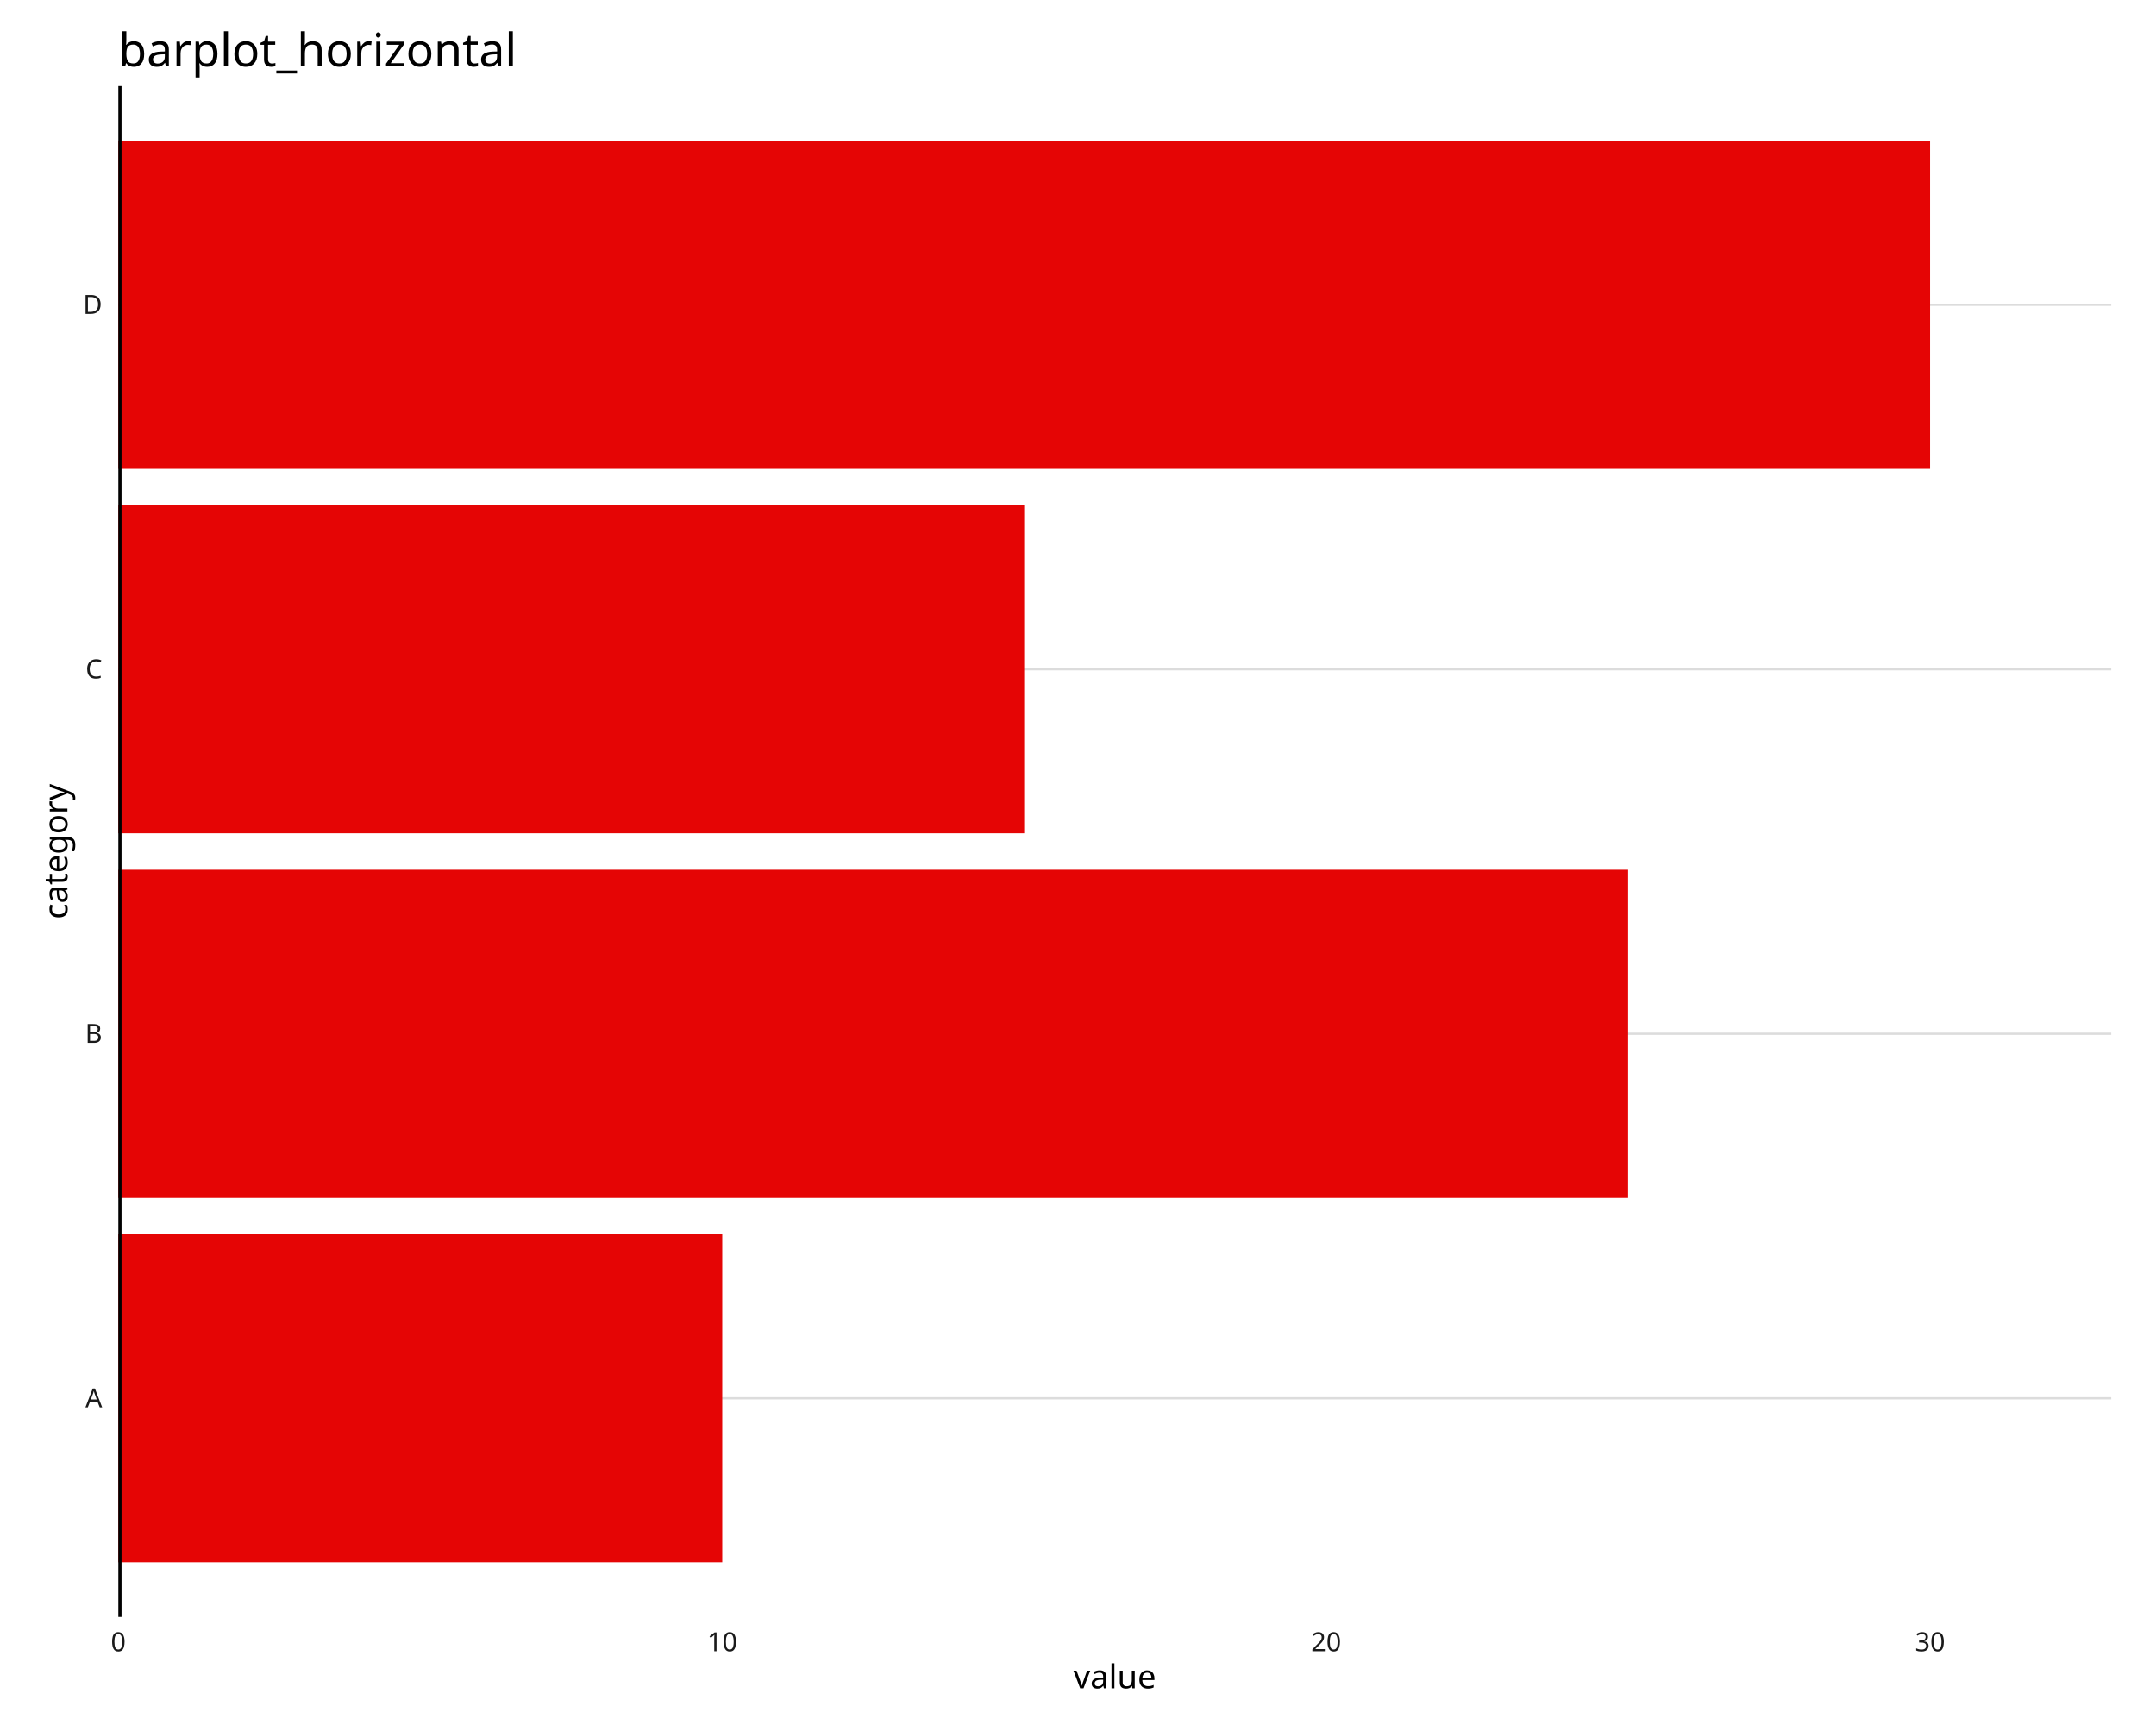
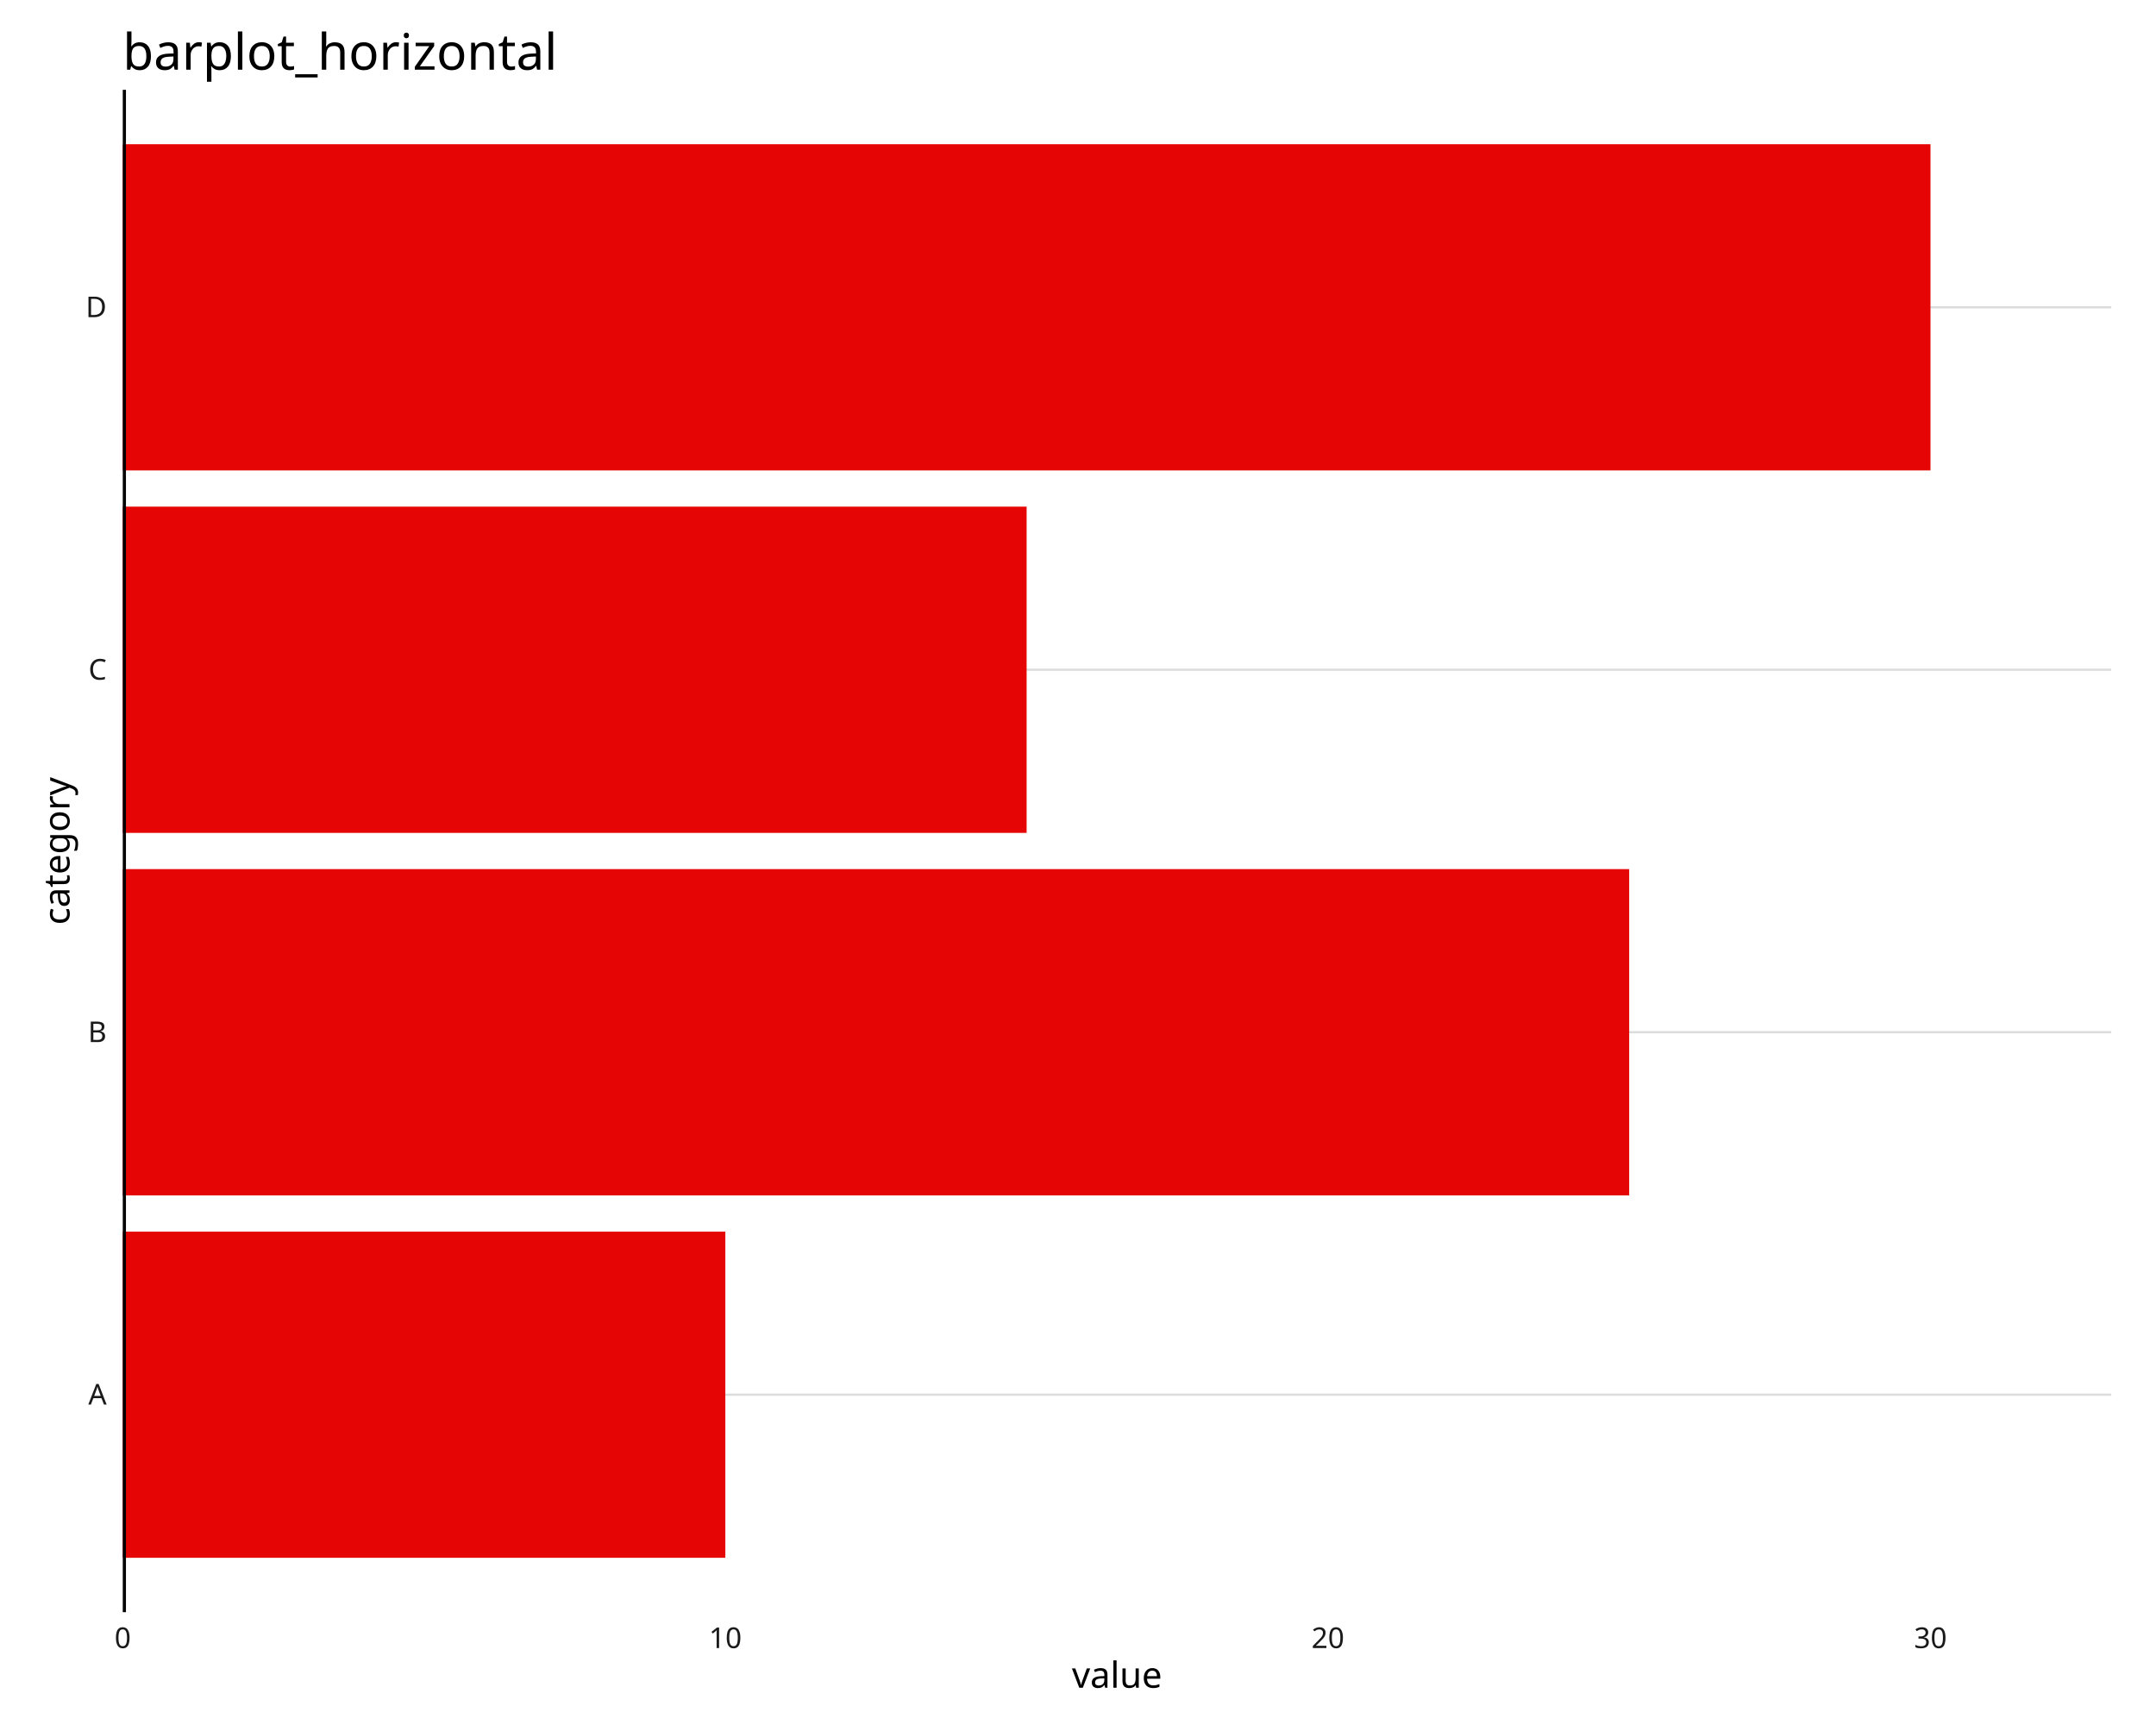
<svg xmlns="http://www.w3.org/2000/svg" class="svglite" data-engine-version="2.0" width="720.00pt" height="576.00pt" viewBox="0 0 720.00 576.00">
  <defs>
    <style type="text/css">
    .svglite line, .svglite polyline, .svglite polygon, .svglite path, .svglite rect, .svglite circle {
      fill: none;
      stroke: #000000;
      stroke-linecap: round;
      stroke-linejoin: round;
      stroke-miterlimit: 10.00;
    }
  </style>
  </defs>
  <rect width="100%" height="100%" style="stroke: none; fill: #FFFFFF;" />
  <defs>
    <clipPath id="cpMC4wMHw3MjAuMDB8MC4wMHw1NzYuMDA=">
      <rect x="0.00" y="0.00" width="720.00" height="576.00" />
    </clipPath>
  </defs>
  <g clip-path="url(#cpMC4wMHw3MjAuMDB8MC4wMHw1NzYuMDA=)">
    <rect x="0.00" y="0.00" width="720.00" height="576.00" style="stroke-width: 1.16; stroke: none; fill: #FFFFFF;" />
  </g>
  <defs>
-     <clipPath id="cpMzkuNTJ8NzA1LjA2fDI4Ljc0fDUzOS45Mw==">
-       <rect x="39.52" y="28.74" width="665.53" height="511.19" />
+     <clipPath id="cpNDEuMDB8NzA1LjA2fDI5Ljk5fDUzOC4zMg==">
+       <rect x="41.00" y="29.99" width="664.06" height="508.33" />
    </clipPath>
  </defs>
-   <g clip-path="url(#cpMzkuNTJ8NzA1LjA2fDI4Ljc0fDUzOS45Mw==)">
-     <polyline points="39.52,466.90 705.06,466.90 " style="stroke-width: 0.75; stroke: #DCDCDC; stroke-linecap: butt;" />
-     <polyline points="39.52,345.19 705.06,345.19 " style="stroke-width: 0.75; stroke: #DCDCDC; stroke-linecap: butt;" />
-     <polyline points="39.52,223.48 705.06,223.48 " style="stroke-width: 0.75; stroke: #DCDCDC; stroke-linecap: butt;" />
-     <polyline points="39.52,101.77 705.06,101.77 " style="stroke-width: 0.75; stroke: #DCDCDC; stroke-linecap: butt;" />
-     <rect x="39.52" y="412.13" width="201.68" height="109.54" style="stroke-width: 1.16; stroke: none; stroke-linecap: butt; stroke-linejoin: miter; fill: #E50505;" />
-     <rect x="39.52" y="290.42" width="504.19" height="109.54" style="stroke-width: 1.16; stroke: none; stroke-linecap: butt; stroke-linejoin: miter; fill: #E50505;" />
-     <rect x="39.52" y="168.71" width="302.51" height="109.54" style="stroke-width: 1.16; stroke: none; stroke-linecap: butt; stroke-linejoin: miter; fill: #E50505;" />
-     <rect x="39.52" y="47.00" width="605.03" height="109.54" style="stroke-width: 1.16; stroke: none; stroke-linecap: butt; stroke-linejoin: miter; fill: #E50505;" />
-     <line x1="39.52" y1="539.93" x2="39.52" y2="28.74" style="stroke-width: 2.13; stroke-linecap: butt;" />
+   <g clip-path="url(#cpNDEuMDB8NzA1LjA2fDI5Ljk5fDUzOC4zMg==)">
+     <polyline points="41.00,465.70 705.06,465.70 " style="stroke-width: 0.75; stroke: #DCDCDC; stroke-linecap: butt;" />
+     <polyline points="41.00,344.67 705.06,344.67 " style="stroke-width: 0.75; stroke: #DCDCDC; stroke-linecap: butt;" />
+     <polyline points="41.00,223.64 705.06,223.64 " style="stroke-width: 0.75; stroke: #DCDCDC; stroke-linecap: butt;" />
+     <polyline points="41.00,102.61 705.06,102.61 " style="stroke-width: 0.75; stroke: #DCDCDC; stroke-linecap: butt;" />
+     <rect x="41.00" y="411.24" width="201.23" height="108.93" style="stroke-width: 1.16; stroke: none; stroke-linecap: butt; stroke-linejoin: miter; fill: #E50505;" />
+     <rect x="41.00" y="290.21" width="503.07" height="108.93" style="stroke-width: 1.16; stroke: none; stroke-linecap: butt; stroke-linejoin: miter; fill: #E50505;" />
+     <rect x="41.00" y="169.18" width="301.84" height="108.93" style="stroke-width: 1.16; stroke: none; stroke-linecap: butt; stroke-linejoin: miter; fill: #E50505;" />
+     <rect x="41.00" y="48.15" width="603.69" height="108.93" style="stroke-width: 1.16; stroke: none; stroke-linecap: butt; stroke-linejoin: miter; fill: #E50505;" />
+     <line x1="41.00" y1="538.32" x2="41.00" y2="29.99" style="stroke-width: 2.13; stroke-linecap: butt;" />
  </g>
  <g clip-path="url(#cpMC4wMHw3MjAuMDB8MC4wMHw1NzYuMDA=)">
-     <text x="34.14" y="469.93" text-anchor="end" style="font-size: 8.80px; fill: #1A1A1A; font-family: sans;" textLength="5.87px" lengthAdjust="spacingAndGlyphs">A</text>
-     <text x="34.14" y="348.22" text-anchor="end" style="font-size: 8.80px; fill: #1A1A1A; font-family: sans;" textLength="5.87px" lengthAdjust="spacingAndGlyphs">B</text>
-     <text x="34.14" y="226.51" text-anchor="end" style="font-size: 8.80px; fill: #1A1A1A; font-family: sans;" textLength="6.36px" lengthAdjust="spacingAndGlyphs">C</text>
-     <text x="34.14" y="104.79" text-anchor="end" style="font-size: 8.80px; fill: #1A1A1A; font-family: sans;" textLength="6.36px" lengthAdjust="spacingAndGlyphs">D</text>
-     <text x="39.52" y="551.37" text-anchor="middle" style="font-size: 8.80px; fill: #1A1A1A; font-family: sans;" textLength="4.89px" lengthAdjust="spacingAndGlyphs">0</text>
-     <text x="241.20" y="551.37" text-anchor="middle" style="font-size: 8.80px; fill: #1A1A1A; font-family: sans;" textLength="9.79px" lengthAdjust="spacingAndGlyphs">10</text>
-     <text x="442.88" y="551.37" text-anchor="middle" style="font-size: 8.80px; fill: #1A1A1A; font-family: sans;" textLength="9.79px" lengthAdjust="spacingAndGlyphs">20</text>
-     <text x="644.55" y="551.37" text-anchor="middle" style="font-size: 8.80px; fill: #1A1A1A; font-family: sans;" textLength="9.79px" lengthAdjust="spacingAndGlyphs">30</text>
-     <text x="372.29" y="563.75" text-anchor="middle" style="font-size: 11.00px; font-family: sans;" textLength="26.30px" lengthAdjust="spacingAndGlyphs">value</text>
-     <text transform="translate(22.51,284.34) rotate(-90)" text-anchor="middle" style="font-size: 11.00px; font-family: sans;" textLength="42.20px" lengthAdjust="spacingAndGlyphs">category</text>
-     <text x="39.52" y="22.16" style="font-size: 15.40px; font-family: sans;" textLength="122.43px" lengthAdjust="spacingAndGlyphs">barplot_horizontal</text>
+     <text x="35.62" y="469.00" text-anchor="end" style="font-size: 9.60px; fill: #1A1A1A; font-family: sans;" textLength="6.41px" lengthAdjust="spacingAndGlyphs">A</text>
+     <text x="35.62" y="347.97" text-anchor="end" style="font-size: 9.60px; fill: #1A1A1A; font-family: sans;" textLength="6.41px" lengthAdjust="spacingAndGlyphs">B</text>
+     <text x="35.62" y="226.94" text-anchor="end" style="font-size: 9.60px; fill: #1A1A1A; font-family: sans;" textLength="6.94px" lengthAdjust="spacingAndGlyphs">C</text>
+     <text x="35.62" y="105.91" text-anchor="end" style="font-size: 9.60px; fill: #1A1A1A; font-family: sans;" textLength="6.94px" lengthAdjust="spacingAndGlyphs">D</text>
+     <text x="41.00" y="550.31" text-anchor="middle" style="font-size: 9.60px; fill: #1A1A1A; font-family: sans;" textLength="5.34px" lengthAdjust="spacingAndGlyphs">0</text>
+     <text x="242.23" y="550.31" text-anchor="middle" style="font-size: 9.60px; fill: #1A1A1A; font-family: sans;" textLength="10.68px" lengthAdjust="spacingAndGlyphs">10</text>
+     <text x="443.46" y="550.31" text-anchor="middle" style="font-size: 9.60px; fill: #1A1A1A; font-family: sans;" textLength="10.68px" lengthAdjust="spacingAndGlyphs">20</text>
+     <text x="644.69" y="550.31" text-anchor="middle" style="font-size: 9.60px; fill: #1A1A1A; font-family: sans;" textLength="10.68px" lengthAdjust="spacingAndGlyphs">30</text>
+     <text x="373.03" y="563.55" text-anchor="middle" style="font-size: 12.00px; font-family: sans;" textLength="28.69px" lengthAdjust="spacingAndGlyphs">value</text>
+     <text transform="translate(23.20,284.16) rotate(-90)" text-anchor="middle" style="font-size: 12.00px; font-family: sans;" textLength="46.04px" lengthAdjust="spacingAndGlyphs">category</text>
+     <text x="41.00" y="23.27" style="font-size: 16.80px; font-family: sans;" textLength="133.56px" lengthAdjust="spacingAndGlyphs">barplot_horizontal</text>
  </g>
</svg>
